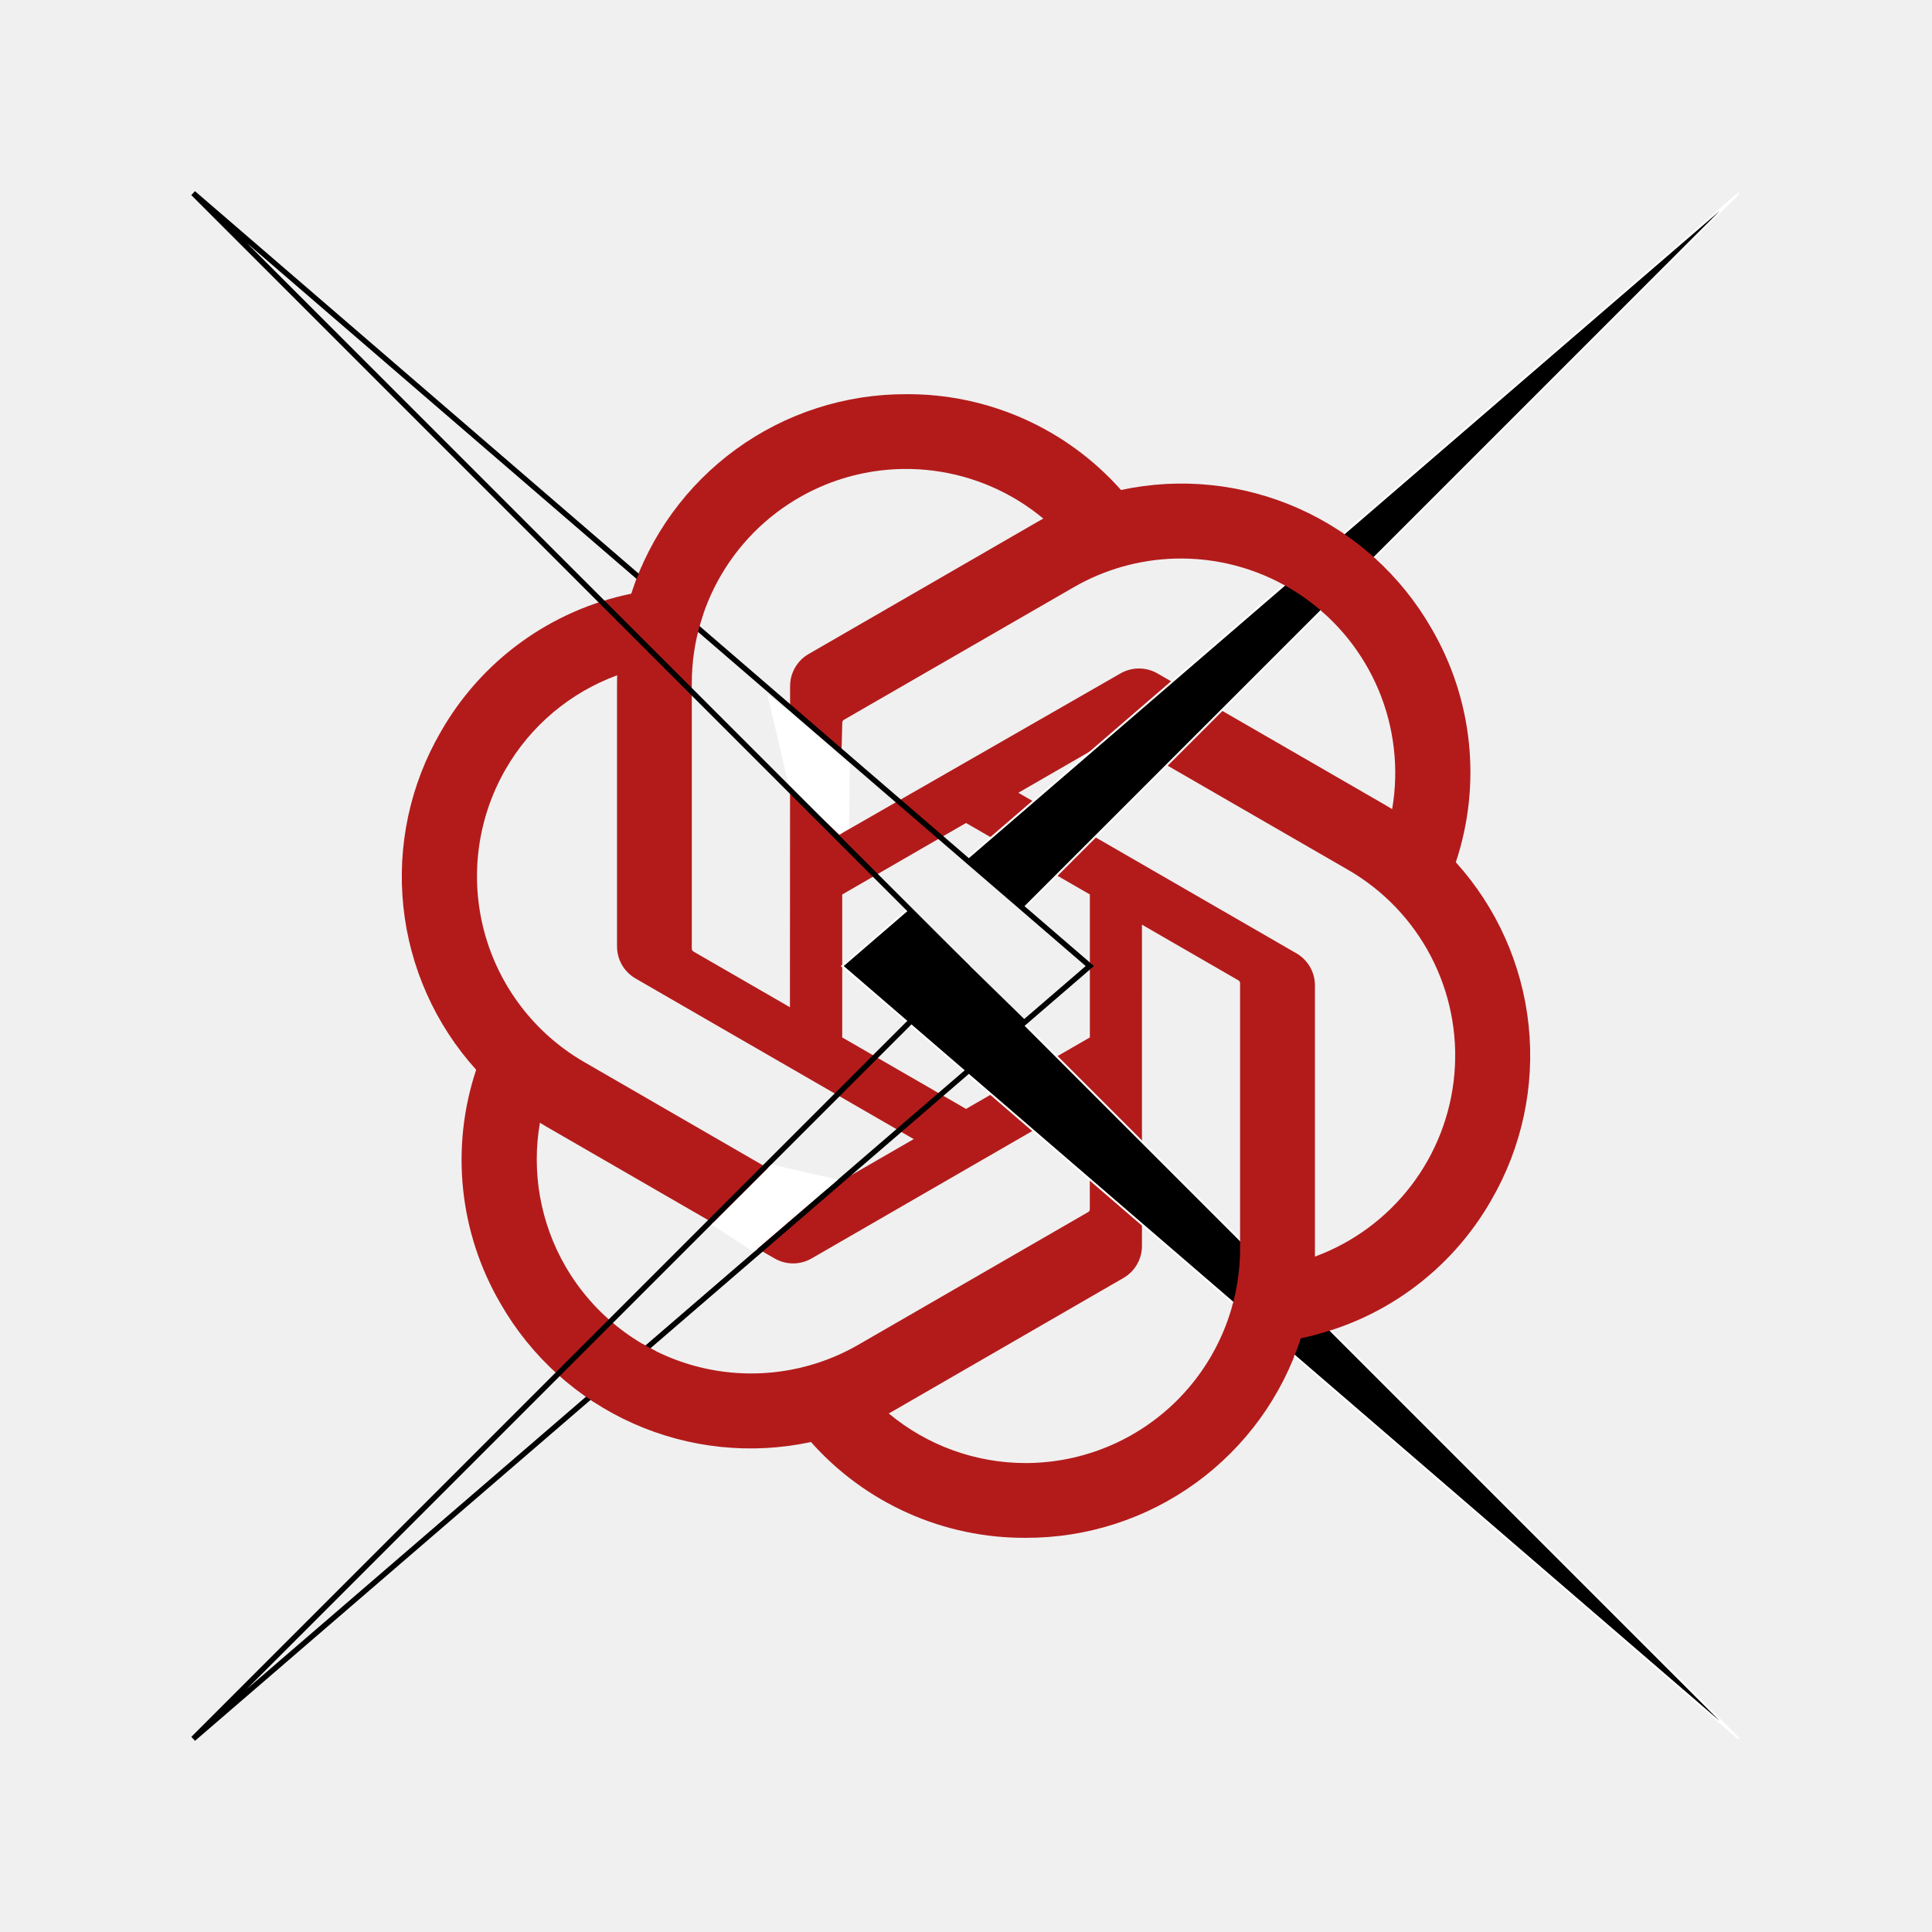
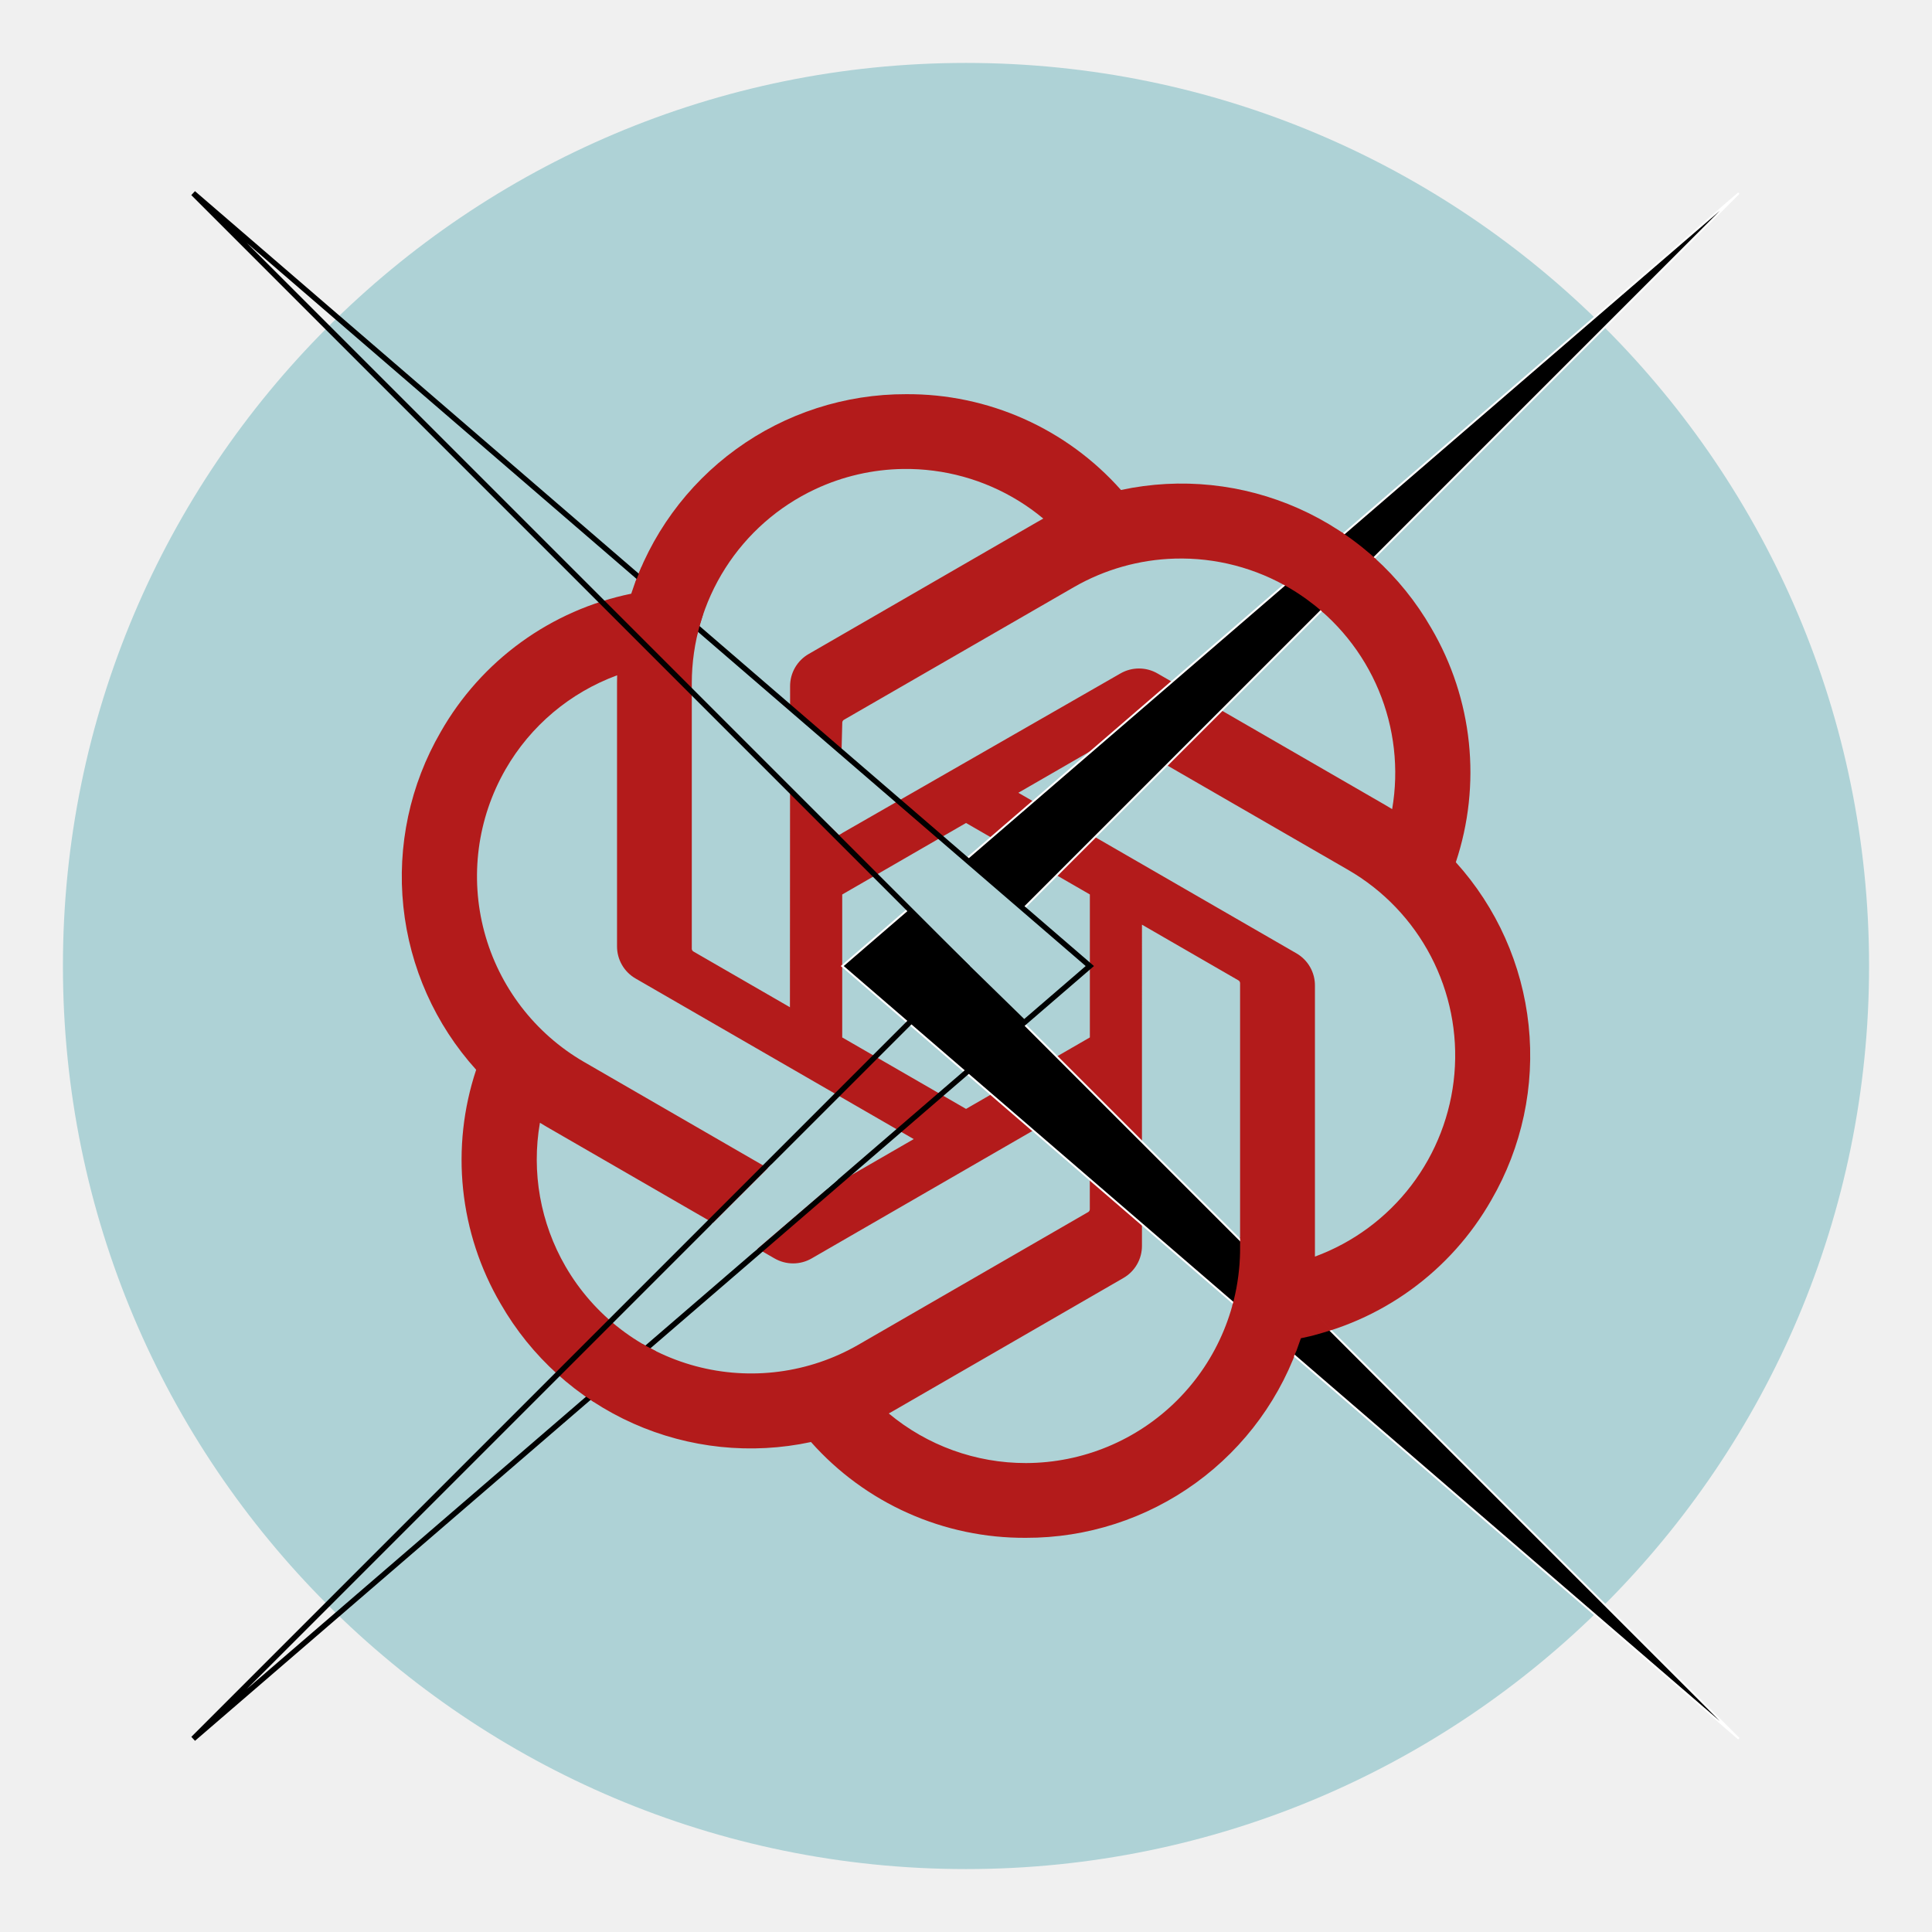
<svg xmlns="http://www.w3.org/2000/svg" version="1.1" id="svg18" width="1000" height="1000" viewBox="0 0 1000 1000">
  <defs id="defs22">
    <clipPath clipPathUnits="userSpaceOnUse" id="clipPath34">
      <path d="M 0,500 H 500 V 0 H 0 Z" id="path32" />
    </clipPath>
  </defs>
  <g id="g26" transform="matrix(1.333333,0,0,-1.333333,0,666.6667)">
    <g id="g28" transform="translate(125.0001,-124.9998)" style="stroke:none;stroke-opacity:1">
+       <circle style="stroke:none;stroke-opacity:1;opacity:1;fill:#aed2d6;fill-opacity:1" id="path3147" cx="500" cy="500" r="467.43" transform="matrix(0.75,0,0,-0.75,-125.0001,624.9998)" />
      <g id="g30" clip-path="url(#clipPath34)" style="stroke:none;stroke-opacity:1">
        <g id="g36" transform="translate(201.9468,277.7578)" style="stroke:none;stroke-opacity:1">
          <path id="path38" style="fill:#b31b1b;fill-opacity:1;fill-rule:nonzero;stroke:none;stroke-opacity:1" d="m 24.805,194.221 c -23.696,0.057 -46.8,-7.412 -65.978,-21.331 -19.178,-13.92 -33.44,-33.57 -40.73,-56.118 -15.437,-3.16 -30.02,-9.582 -42.775,-18.835 -12.755,-9.252 -23.386,-21.122 -31.182,-34.816 -11.897,-20.501 -16.974,-44.249 -14.502,-67.824 2.473,-23.573 12.368,-45.751 28.261,-63.337 -4.976,-14.945 -6.703,-30.78 -5.064,-46.447 1.64,-15.666 6.607,-30.802 14.569,-44.394 11.804,-20.557 29.832,-36.831 51.486,-46.477 21.652,-9.647 45.811,-12.164 68.988,-7.192 10.454,-11.781 23.305,-21.192 37.69,-27.606 14.387,-6.413 29.976,-9.681 45.727,-9.582 23.708,-0.062 46.825,7.411 66.009,21.34 19.187,13.927 33.451,33.591 40.736,56.153 15.436,3.16 30.02,9.581 42.775,18.835 12.754,9.252 23.385,21.122 31.181,34.816 11.882,20.499 16.95,44.243 14.47,67.808 -2.478,23.564 -12.376,45.731 -28.264,63.309 4.976,14.946 6.704,30.781 5.064,46.447 -1.64,15.667 -6.606,30.803 -14.568,44.394 -11.803,20.557 -29.832,36.834 -51.486,46.479 -21.653,9.646 -45.811,12.163 -68.99,7.189 -10.454,11.781 -23.303,21.194 -37.689,27.608 -14.387,6.413 -29.977,9.679 -45.728,9.58 z m -1.131,-29.032 c 3.922,0.054 7.856,-0.17 11.776,-0.675 15.678,-2.021 30.457,-8.466 42.604,-18.58 -0.674,-0.368 -1.846,-1.014 -2.626,-1.487 L -12.969,93.388 c -2.219,-1.262 -4.061,-3.09 -5.339,-5.3 -1.276,-2.208 -1.94,-4.719 -1.925,-7.269 l -0.062,-124.581 -37.373,21.574 c -0.196,0.098 -0.366,0.242 -0.492,0.42 -0.127,0.179 -0.208,0.387 -0.234,0.604 V 82.044 c 0.01,15.807 4.522,31.285 13.009,44.621 8.488,13.336 20.597,23.978 34.913,30.681 10.737,5.028 22.381,7.683 34.146,7.844 z M 129.134,130.394 c 1.966,0.055 3.937,0.042 5.911,-0.043 15.789,-0.679 31.058,-5.839 44.021,-14.877 12.963,-9.038 23.084,-21.581 29.18,-36.161 6.095,-14.58 7.914,-30.594 5.24,-46.169 -0.655,0.403 -1.802,1.095 -2.625,1.567 l -88.399,51.06 c -2.203,1.286 -4.709,1.964 -7.26,1.964 -2.551,0 -5.057,-0.678 -7.26,-1.964 L -1.072,23.233 0.018,66.604 c -0.012,0.221 0.03,0.44 0.123,0.64 0.093,0.199 0.235,0.375 0.412,0.507 L 89.912,119.302 c 11.978,6.907 25.461,10.704 39.221,11.092 z M -87.375,85.091 c 0,-0.762 -0.042,-2.111 -0.042,-3.047 v -102.12 c -0.016,-2.551 0.649,-5.06 1.925,-7.27 1.275,-2.209 3.115,-4.038 5.331,-5.3 L 27.762,-94.953 -9.602,-116.528 c -0.184,-0.122 -0.395,-0.195 -0.614,-0.214 -0.22,-0.021 -0.443,0.014 -0.646,0.1 l -89.369,51.639 c -19.081,11.05 -33.001,29.216 -38.708,50.514 -5.708,21.297 -2.738,43.989 8.259,63.1 9.706,16.867 25.036,29.779 43.305,36.48 z M -20.24,72.995 -0.275,55.096 -1.073,23.23 -20.25,40.951 Z M 106.352,61.271 c 0.221,0.02 0.441,-0.015 0.645,-0.101 L 196.366,9.575 c 13.692,-7.909 24.847,-19.554 32.161,-33.574 7.311,-14.019 10.478,-29.829 9.13,-45.584 -1.349,-15.754 -7.16,-30.798 -16.748,-43.37 -9.59,-12.572 -22.563,-22.151 -37.4,-27.617 v 3.054 102.122 c 0.021,2.546 -0.636,5.052 -1.904,7.261 -1.268,2.209 -3.098,4.041 -5.307,5.309 L 68.373,39.49 105.737,61.055 c 0.183,0.121 0.395,0.195 0.615,0.215 z M 48.068,27.763 96.134,0.018 V -55.489 L 48.068,-83.235 3.7379868e-4,-55.489 V -6.7946232e-4 Z M 116.362,-11.711 153.725,-33.285 c 0.195,-0.098 0.364,-0.241 0.492,-0.42 0.127,-0.179 0.205,-0.387 0.234,-0.604 V -137.516 c -0.029,-22.044 -8.792,-43.177 -24.371,-58.771 -15.581,-15.596 -36.706,-24.38 -58.749,-24.428 -19.462,-0.028 -38.314,6.788 -53.259,19.255 0.674,0.367 1.856,1.016 2.626,1.487 l 88.397,51.062 c 2.219,1.263 4.062,3.093 5.338,5.304 1.277,2.211 1.941,4.721 1.926,7.273 z M 96.118,-78.928 v -43.148 c 0.012,-0.22 -0.03,-0.441 -0.123,-0.64 -0.093,-0.2 -0.234,-0.375 -0.41,-0.507 L 6.224,-174.817 c -19.114,-11.009 -41.816,-13.986 -63.122,-8.278 -21.306,5.708 -39.478,19.637 -50.528,38.726 -9.748,16.844 -13.261,36.578 -9.924,55.752 0.657,-0.394 1.802,-1.094 2.625,-1.567 l 88.397,-51.059 c 2.203,-1.288 4.709,-1.967 7.261,-1.967 2.551,0 5.057,0.679 7.26,1.967 z" />
        </g>
      </g>
    </g>
    <circle id="path2422" style="fill:#000000;stroke:#000000;stroke-width:0.75" cx="299.862" cy="-229.712" r="3.7292361e-06" transform="scale(1,-1)" />
-     <path style="fill:#ffffff;fill-opacity:1;stroke:#ffffff;stroke-width:0.075;stroke-dasharray:none;stroke-opacity:1" d="m 297.971,230.325 7.491,-5.817 0.904,-0.371 1.252,-1.077 2.261,-2.554 2.543,-1.985 0.696,-0.65 12.059,-9.931 1.605,-1.384 2.128,-2.035 0.925,-0.655 -0.254,-25.362 -2.025,-1.067 -0.862,-0.935 -0.82,-0.466 -0.219,0.218 c -6.151,5.993 -11.915,11.623 -18.066,17.703 -0.446,0.441 -1.007,1.01 -1.452,1.453 z" id="path2424" />
+     <path style="fill:#aed2d6;fill-opacity:1;stroke:none;stroke-width:0.075;stroke-dasharray:none;stroke-opacity:1" d="m 297.971,230.325 7.491,-5.817 0.904,-0.371 1.252,-1.077 2.261,-2.554 2.543,-1.985 0.696,-0.65 12.059,-9.931 1.605,-1.384 2.128,-2.035 0.925,-0.655 -0.254,-25.362 -2.025,-1.067 -0.862,-0.935 -1.056,-0.643 -0.219,0.216 c -6.151,5.993 -11.679,11.802 -17.829,17.882 -0.446,0.441 -1.007,1.01 -1.452,1.453 z" id="path2424" />
  </g>
  <g id="layer1" style="display:inline">
    <path id="path855" style="fill:#000000;stroke:#ffffff;stroke-opacity:1" d="m 899.998,99.996 -399.955,344.771 0.396,0.316 29.258,25.215 z m -429.932,370.611 -34.115,29.408 464.057,399.926 -398.344,-398.344 -0.934,0.914 z" />
    <path style="fill:#000000;fill-opacity:1;stroke:#000000;stroke-width:1px;stroke-linecap:butt;stroke-linejoin:miter;stroke-opacity:1" d="m 478.879,478.097 51.627,50.408 -4.366,4.774 -53.279,-50.98 z" id="path2971" />
  </g>
  <g id="layer2">
    <path style="fill:none;stroke:#000000;stroke-opacity:1;stroke-width:2.8;stroke-dasharray:none;fill-opacity:1" d="M 564.095,500.023 100.003,100 500.003,500 100.024,899.979 Z" id="path858" />
  </g>
  <path style="fill:#b31b1b;stroke:none;stroke-width:0.75px;stroke-linecap:butt;stroke-linejoin:miter;stroke-opacity:1;fill-opacity:1" d="m 226.744,-41.679 3.736,-2.511 24.203,19.622 -5.376,2.888 z" id="path825" transform="matrix(1.333333,0,0,-1.333333,0,666.6667)" />
  <path style="display:inline;fill:#b31b1b;fill-opacity:1;stroke:none;stroke-width:1px;stroke-linecap:butt;stroke-linejoin:miter;stroke-opacity:1" d="m 665.043,303.004 1.91,1.085 3.032,1.824 2.635,1.703 3.395,2.336 4.771,3.629 1.211,0.997 2.922,2.492 27.367,-27.6 -0.94,-0.836 -1.929,-1.743 -4.453,-3.704 -2.571,-2.007 -2.81,-2.109 -4.024,-2.85 -1.234,-0.832 -30.607,26.893 z" id="path2868" />
  <path style="fill:#b31b1b;fill-opacity:1;stroke:none;stroke-width:0.3;stroke-dasharray:none;stroke-opacity:1" d="m 246.625,273.897 2.448,6.119 23.846,-18.516 -1.224,-3.987 -0.869,-3.435 -3.119,-1.935 z" id="path3388" transform="matrix(1.333333,0,0,-1.333333,0,666.6667)" />
-   <path style="fill:#ffffff;stroke:none;stroke-width:1px;stroke-linecap:butt;stroke-linejoin:miter;stroke-opacity:1;fill-opacity:1" d="m 399.349,602.733 -31.086,31.032 21.861,14.245 43.582,-37.406 z" id="path2967" />
+   <path style="fill:#aed2d6;stroke:none;stroke-width:1px;stroke-linecap:butt;stroke-linejoin:miter;stroke-opacity:1;fill-opacity:1" d="m 399.349,602.733 -31.086,31.032 21.861,14.245 43.582,-37.406 z" id="path2967" />
  <path style="opacity:1;fill:#b31b1b;fill-opacity:1;stroke:none;stroke-width:1px;stroke-linecap:butt;stroke-linejoin:miter;stroke-opacity:1" d="m 641.884,640.361 47.564,47.99 c -2.806,0.917 -6.424,1.975 -9.514,2.82 -2.48,0.679 -4.713,1.04 -6.593,1.508 l -0.507,1.419 -1.738,4.908 -1.591,3.574 -31.656,-26.776 0.843,-3.228 0.651,-2.832 0.575,-2.815 0.548,-3.158 0.497,-3.433 0.395,-3.558 0.21,-2.348 0.195,-3.373 0.081,-2.388 0.022,-1.478 z" id="path2969" />
</svg>
